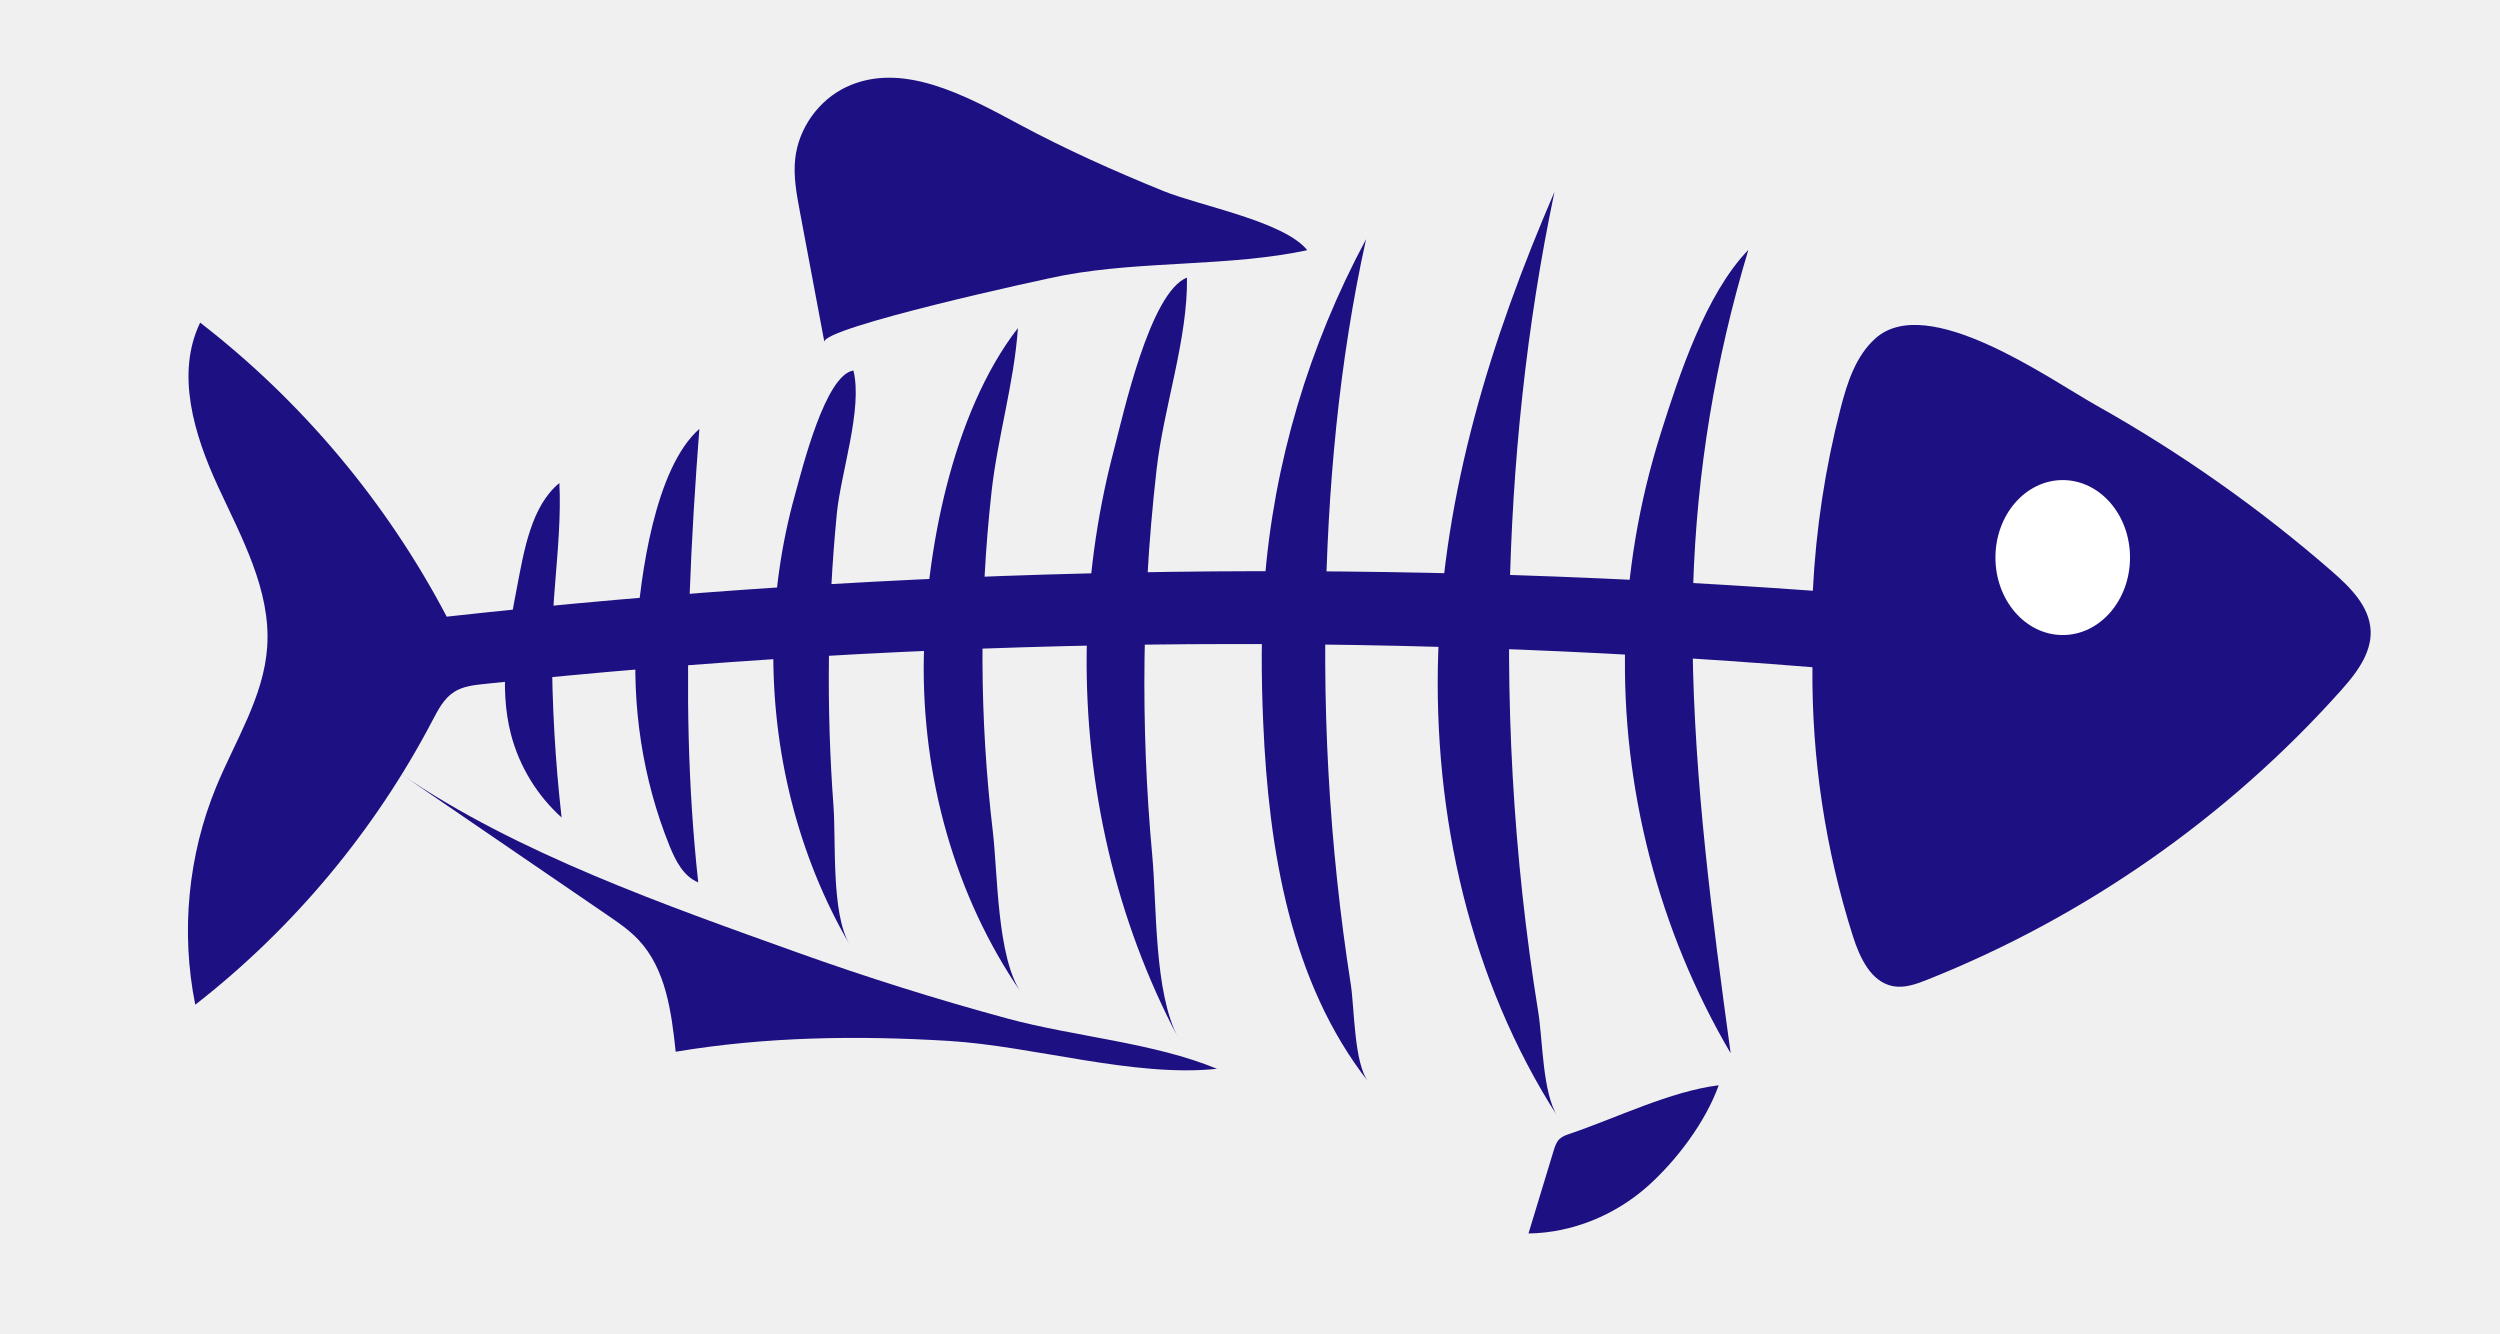
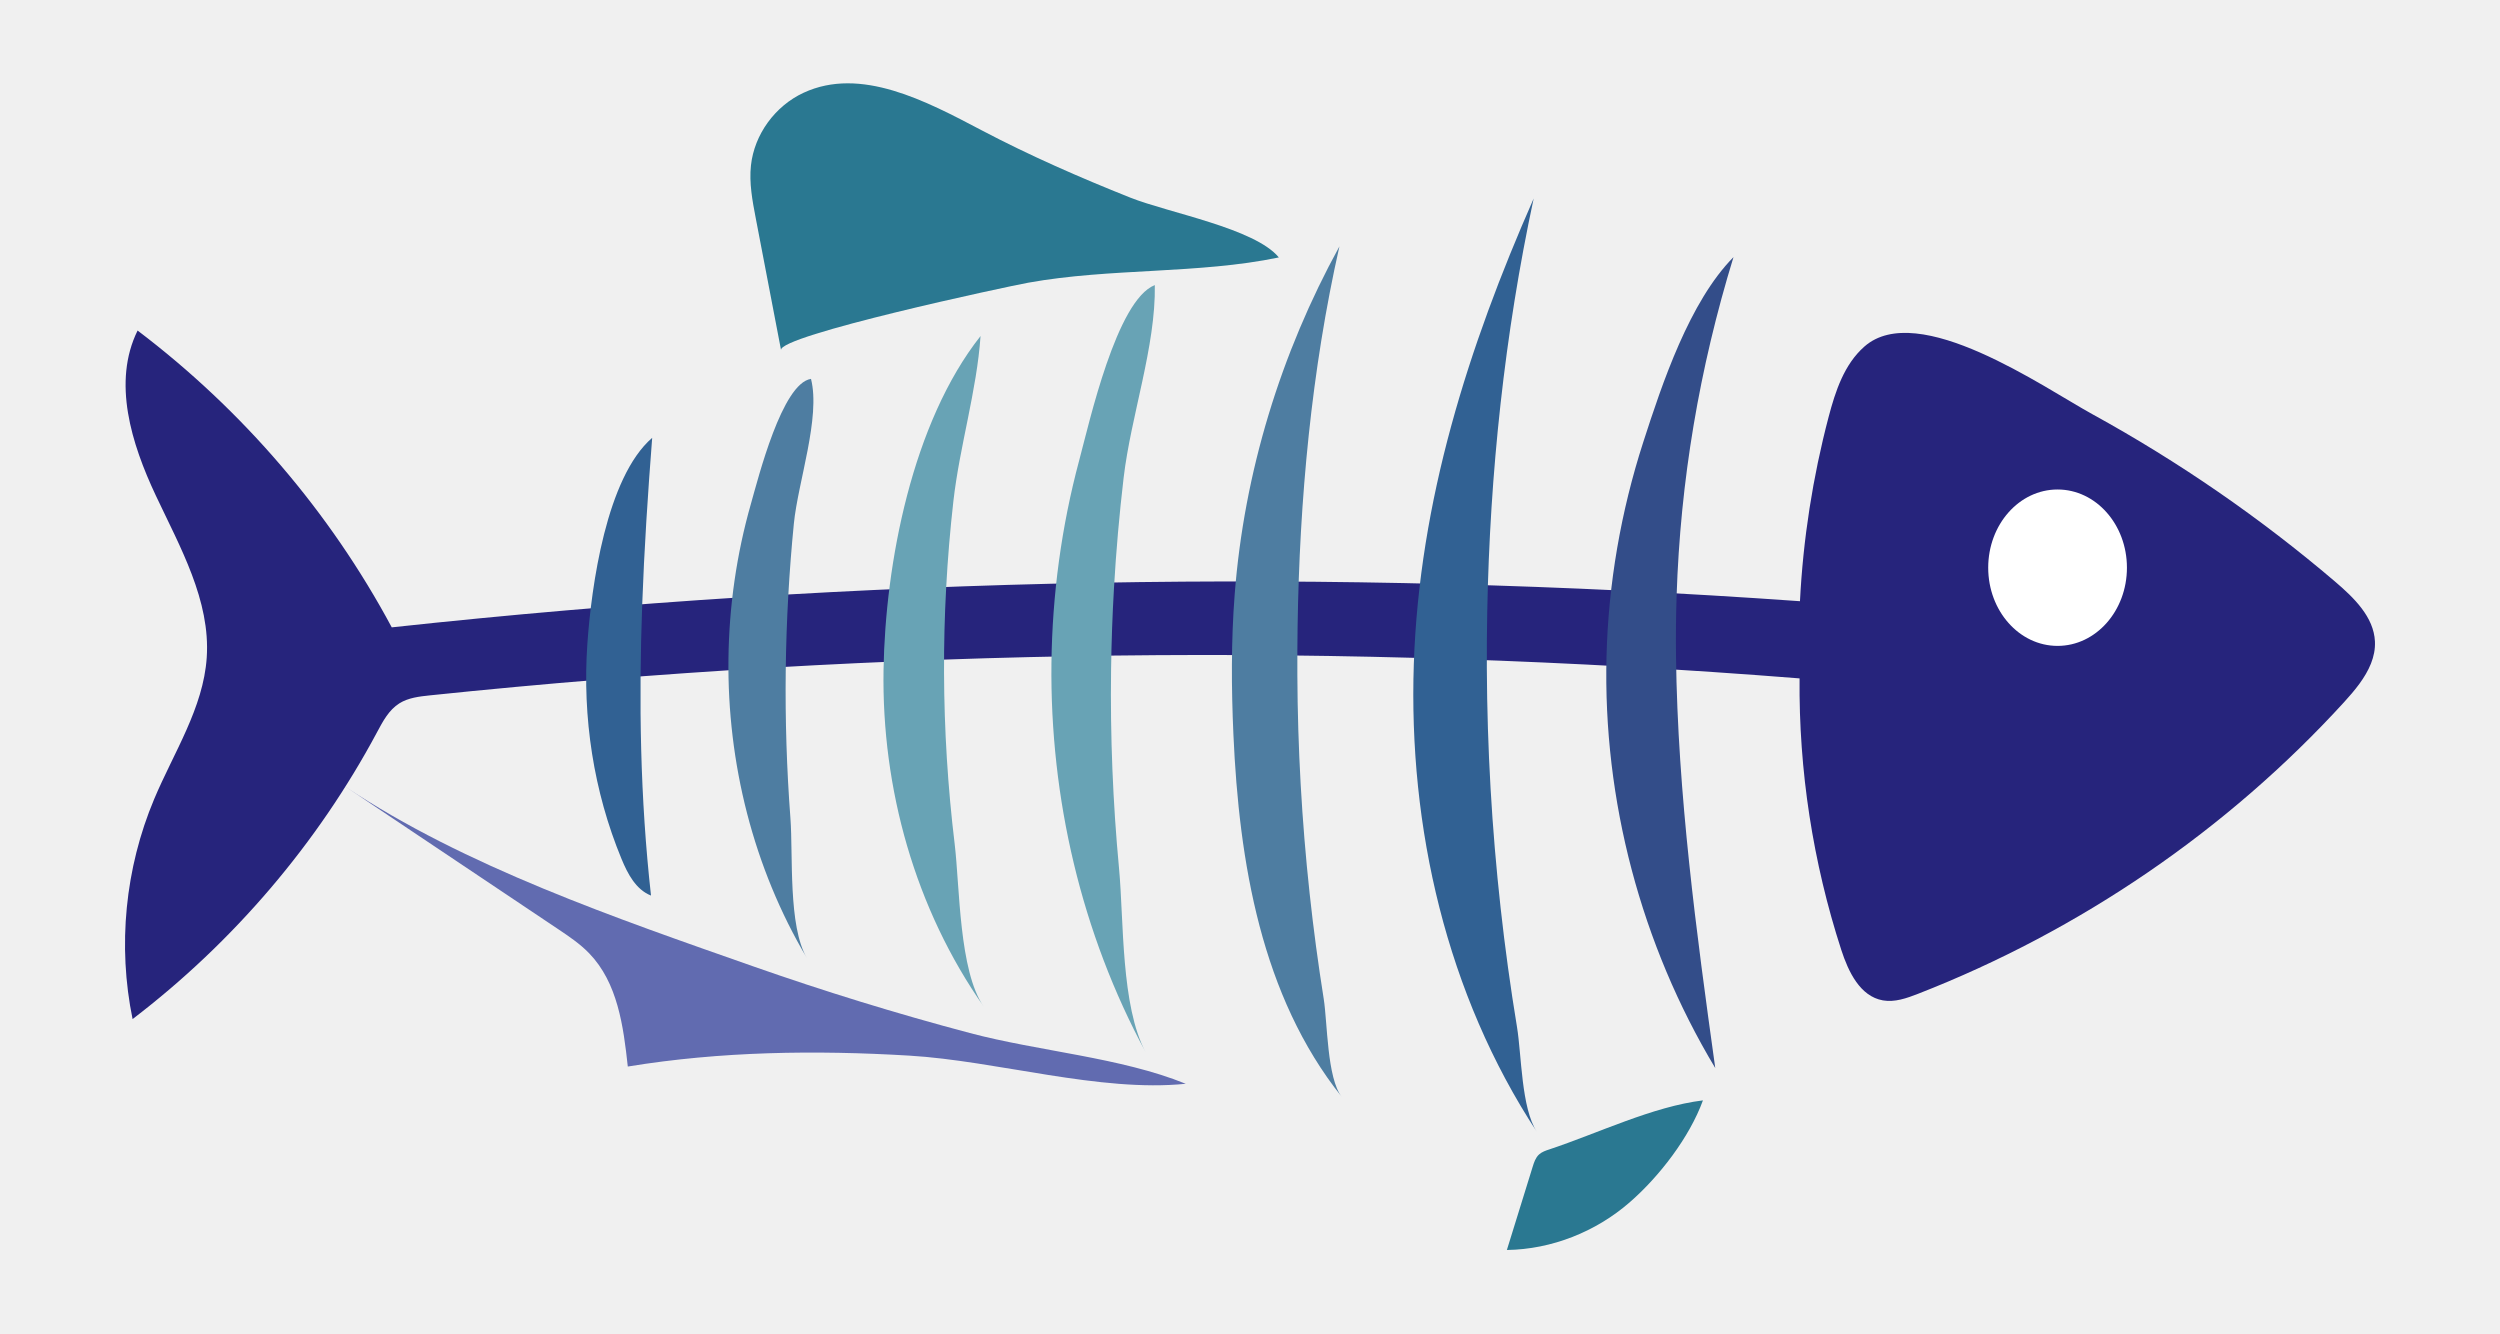
<svg xmlns="http://www.w3.org/2000/svg" version="1.1" id="Capa_1" x="0px" y="0px" width="425.2px" height="226.77px" viewBox="0 0 425.2 226.77" enable-background="new 0 0 425.2 226.77" xml:space="preserve">
-   <path fill="#FFFFFF" d="M333.252,94.637c0,7.288,5.132,13.196,11.462,13.196s11.462-5.908,11.462-13.196  s-5.132-13.196-11.462-13.196S333.252,87.349,333.252,94.637" />
-   <path fill="#1D1082" d="M400.624,114.401c-0.777,1.088-1.657,2.119-2.53,3.096c-19.233,21.502-43.507,38.467-70.311,49.137  c-1.845,0.734-3.818,1.453-5.773,1.102c-3.779-0.682-5.704-4.85-6.867-8.51c-4.689-14.758-7.022-30.261-6.885-45.744  c-75.199-6.083-150.968-5.125-225.99,2.859c-1.743,0.186-3.556,0.398-5.033,1.344c-1.733,1.107-2.727,3.037-3.681,4.859  c-9.81,18.732-23.665,35.336-40.342,48.34c-2.489-12.344-1.234-25.416,3.56-37.059c3.239-7.866,8.116-15.354,8.676-23.842  c0.634-9.618-4.369-18.565-8.404-27.319c-4.035-8.755-7.191-19.112-3.002-27.793c17.34,13.414,31.749,30.598,41.934,50.011  c77.101-8.537,154.982-10.014,232.351-4.407c0.521-10.469,2.105-20.883,4.722-31.032c1.12-4.346,2.569-8.873,5.906-11.874  c8.839-7.95,29.553,6.872,37.604,11.39c14.28,8.012,27.74,17.487,40.087,28.242c3.103,2.702,6.357,5.934,6.55,10.043  C403.316,109.852,402.173,112.235,400.624,114.401" />
-   <path fill="#FFFFFF" d="M339.384,94.829c0,7.277,5.124,13.177,11.445,13.177s11.445-5.9,11.445-13.177s-5.124-13.177-11.445-13.177  S339.384,87.552,339.384,94.829" />
-   <path fill="#1D1082" d="M287.972,99.619c0.62-19.45,3.736-38.295,9.385-57.118c-7.247,7.489-11.749,21.237-14.895,31.193  c-3.687,11.669-5.753,23.854-6.056,36.089c-0.6,24.183,5.691,48.498,17.944,69.357c-3.139-22.998-6.184-46.074-6.477-69.283  C287.831,106.424,287.863,103.012,287.972,99.619" />
-   <path fill="#1D1082" d="M256.727,102.237c0.433-23.354,2.873-46.802,7.662-69.614c-10.804,25.046-18.875,50.952-19.777,78.422  c-0.905,27.537,5.41,55.65,20.299,78.834c-2.574-4.006-2.514-12.959-3.275-17.676c-1.074-6.654-1.974-13.338-2.701-20.041  c-1.451-13.404-2.209-26.886-2.272-40.369C256.645,108.611,256.667,105.425,256.727,102.237" />
-   <path fill="#1D1082" d="M225.437,104.771c0.312-21.447,2.284-43.205,6.905-64.087c-9.707,18.068-15.723,38.094-17.282,58.6  c-0.599,7.868-0.558,15.775-0.212,23.658c0.939,21.538,4.593,44.07,17.878,61.049c-2.44-3.119-2.361-12.57-2.978-16.52  c-0.922-5.896-1.699-11.816-2.328-17.752c-1.297-12.242-1.971-24.551-2.024-36.86C225.385,110.169,225.397,107.474,225.437,104.771" />
-   <path fill="#1D1082" d="M195.145,98.188c0.35-6.183,0.879-12.355,1.587-18.508c1.205-10.452,5.315-22.131,5.147-32.47  c-6.299,2.511-10.791,23.105-12.477,29.53c-2.924,11.139-4.448,22.641-4.579,34.155c-0.259,22.69,4.918,45.505,15.555,65.593  c-4.123-7.785-3.602-22.268-4.402-30.977c-1.024-11.131-1.462-22.316-1.314-33.493C194.724,107.404,194.883,102.793,195.145,98.188" />
-   <path fill="#1D1082" d="M167.451,98.197c0.257-4.87,0.655-9.733,1.193-14.581c1.029-9.259,3.863-18.623,4.481-27.82  c-11.248,14.544-15.721,38.263-16.007,56.235c-0.318,20.021,5.2,40.255,16.54,56.757c-4.101-5.967-3.958-20.283-4.802-27.402  c-1.135-9.582-1.721-19.229-1.756-28.879C167.082,107.735,167.2,102.963,167.451,98.197" />
-   <path fill="#1D1082" d="M141.399,99.588c0.223-4.071,0.531-8.137,0.924-12.195c0.677-6.979,4.439-17.888,2.826-24.377  c-4.768,0.725-8.678,16.622-9.925,21.093c-2.361,8.467-3.59,17.246-3.693,26.033c-0.206,17.561,4.102,35.235,12.939,50.455  c-3.117-5.369-2.259-17.393-2.715-23.563c-0.61-8.26-0.868-16.549-0.773-24.832C141.03,107.995,141.169,103.789,141.399,99.588" />
-   <path fill="#1D1082" d="M117.3,101.071c0.332-9.341,0.928-18.699,1.647-28.125c-7.545,6.648-10.042,24.981-10.703,34.825  c-0.824,12.263,1.029,24.732,5.648,36.138c1.011,2.494,2.365,5.158,4.863,6.162C116.953,133.614,116.722,117.368,117.3,101.071" />
-   <path fill="#1D1082" d="M94.434,99.022c0.454-5.672,0.975-11.354,0.705-16.871c-4.806,3.929-6.03,11.633-7.146,17.405  c-1.621,8.394-3.235,17.128-1.069,25.398c1.413,5.396,4.44,10.359,8.593,14.085c-1.084-9.576-1.633-19.212-1.647-28.85  C93.864,106.504,94.135,102.765,94.434,99.022" />
-   <path fill="#1D1082" d="M222.342,42.553c-13.223,2.821-27.811,1.758-41.359,4.261c-3.632,0.671-41.233,8.909-40.774,11.354  l-4.176-22.234c-0.552-2.939-1.107-5.93-0.788-8.903c0.557-5.192,3.963-9.988,8.682-12.225c9.408-4.458,20.167,1.373,29.337,6.301  c7.959,4.278,16.213,7.972,24.58,11.373C204.165,35.049,218.388,37.637,222.342,42.553" />
-   <path fill="#1D1082" d="M292.317,184.581c-8.326,1.049-17.317,5.541-25.338,8.256c-0.615,0.209-1.25,0.43-1.722,0.875  c-0.563,0.535-0.81,1.313-1.035,2.057c-1.42,4.672-2.838,9.348-4.258,14.021c7.402-0.104,14.684-3.082,20.222-7.994  C285.146,197.396,290.102,190.794,292.317,184.581" />
-   <path fill="#1D1082" d="M206.984,181.784c-10.726-4.451-24.237-5.463-35.632-8.551c-12.078-3.273-24.026-7.031-35.806-11.256  c-22.259-7.986-47.614-16.847-67.256-30.279c11.677,7.985,23.356,15.972,35.033,23.957c1.841,1.258,3.697,2.529,5.229,4.15  c4.698,4.959,5.65,12.281,6.369,19.074c15.334-2.566,30.952-2.783,46.441-1.84C175.803,177.919,192.841,183.272,206.984,181.784" />
+   <path fill="#26247C" d="M401.281,116.311c-0.801,1.094-1.709,2.139-2.609,3.123c-19.824,21.705-44.846,38.83-72.477,49.602  c-1.901,0.74-3.936,1.465-5.95,1.109c-3.896-0.684-5.881-4.895-7.08-8.586c-4.834-14.898-7.238-30.545-7.095-46.178  c-77.521-6.142-155.623-5.172-232.955,2.887c-1.797,0.189-3.665,0.402-5.189,1.357c-1.785,1.119-2.811,3.064-3.793,4.902  c-10.113,18.914-24.396,35.674-41.583,48.799c-2.567-12.459-1.272-25.654,3.668-37.41c3.339-7.939,8.364-15.498,8.942-24.066  c0.654-9.709-4.502-18.741-8.662-27.577c-4.16-8.838-7.413-19.291-3.096-28.055C41.277,69.758,56.129,87.104,66.629,106.7  c79.477-8.617,159.759-10.108,239.509-4.448c0.538-10.568,2.173-21.079,4.869-31.325c1.155-4.385,2.65-8.957,6.089-11.984  c9.11-8.025,30.463,6.936,38.762,11.496c14.72,8.088,28.594,17.653,41.324,28.508c3.195,2.729,6.552,5.991,6.747,10.138  C404.057,111.717,402.879,114.125,401.281,116.311" />
+   <path fill="#FFFFFF" d="M338.154,96.554c0,7.346,5.28,13.3,11.797,13.3c6.516,0,11.798-5.954,11.798-13.3  c0-7.347-5.282-13.301-11.798-13.301C343.435,83.252,338.154,89.207,338.154,96.554" />
+   <path fill="#334D89" d="M285.156,101.388c0.64-19.634,3.852-38.657,9.675-57.657c-7.47,7.56-12.11,21.438-15.353,31.489  c-3.8,11.779-5.931,24.077-6.242,36.429c-0.619,24.412,5.864,48.953,18.496,70.008c-3.234-23.213-6.374-46.506-6.676-69.934  C285.013,108.258,285.044,104.813,285.156,101.388" />
+   <path fill="#316193" d="M252.95,104.031c0.444-23.575,2.961-47.243,7.896-70.269c-11.134,25.281-19.453,51.432-20.384,79.159  c-0.936,27.8,5.576,56.181,20.923,79.58c-2.652-4.043-2.59-13.082-3.376-17.842c-1.107-6.719-2.034-13.463-2.783-20.23  c-1.498-13.533-2.279-27.139-2.345-40.75C252.865,110.465,252.889,107.249,252.95,104.031" />
+   <path fill="#4E7DA1" d="M220.695,106.59c0.32-21.649,2.354-43.612,7.118-64.693c-10.008,18.241-16.208,38.454-17.815,59.154  c-0.617,7.942-0.574,15.922-0.219,23.885c0.969,21.738,4.735,44.482,18.43,61.621c-2.515-3.15-2.434-12.688-3.071-16.674  c-0.947-5.955-1.749-11.93-2.396-17.924c-1.337-12.354-2.033-24.779-2.088-37.205C220.642,112.039,220.655,109.315,220.695,106.59" />
+   <path fill="#68A3B5" d="M189.47,99.943c0.36-6.241,0.906-12.472,1.637-18.683c1.241-10.55,5.478-22.337,5.305-32.774  c-6.493,2.533-11.122,23.323-12.861,29.806c-3.014,11.245-4.583,22.855-4.721,34.477c-0.265,22.907,5.07,45.934,16.037,66.213  c-4.251-7.861-3.712-22.48-4.54-31.268c-1.055-11.238-1.506-22.531-1.354-33.811C189.036,109.247,189.2,104.593,189.47,99.943" />
+   <path fill="#68A3B5" d="M160.924,99.953c0.264-4.916,0.675-9.825,1.229-14.718c1.061-9.347,3.983-18.799,4.619-28.083  c-11.593,14.682-16.204,38.626-16.5,56.767c-0.328,20.208,5.36,40.632,17.048,57.291c-4.226-6.021-4.08-20.477-4.949-27.662  c-1.17-9.67-1.774-19.408-1.809-29.15C160.543,109.582,160.664,104.765,160.924,99.953" />
+   <path fill="#4E7DA1" d="M134.069,101.357c0.229-4.109,0.547-8.213,0.952-12.309c0.697-7.046,4.575-18.057,2.913-24.607  c-4.915,0.731-8.944,16.778-10.23,21.292c-2.434,8.546-3.701,17.408-3.808,26.278c-0.213,17.726,4.229,35.567,13.338,50.929  c-3.214-5.418-2.328-17.555-2.799-23.783c-0.63-8.338-0.896-16.705-0.797-25.066C133.688,109.844,133.832,105.598,134.069,101.357" />
+   <path fill="#316193" d="M109.226,102.854c0.342-9.429,0.958-18.876,1.698-28.389c-7.778,6.712-10.352,25.215-11.032,35.153  c-0.85,12.381,1.06,24.965,5.821,36.479c1.042,2.52,2.438,5.207,5.011,6.221C108.87,135.703,108.63,119.307,109.226,102.854" />
+   <path fill="#2A7891" d="M217.505,43.784c-13.629,2.848-28.667,1.774-42.633,4.3c-3.745,0.677-42.504,8.994-42.031,11.461  l-4.305-22.443c-0.569-2.966-1.14-5.985-0.812-8.987c0.575-5.242,4.085-10.082,8.95-12.338c9.698-4.501,20.789,1.383,30.241,6.359  c8.203,4.317,16.712,8.046,25.336,11.479C198.768,36.209,213.429,38.821,217.505,43.784" />
+   <path fill="#2A7891" d="M289.637,187.152c-8.583,1.057-17.851,5.594-26.119,8.336c-0.633,0.207-1.289,0.43-1.773,0.879  c-0.58,0.539-0.835,1.324-1.068,2.076c-1.461,4.717-2.927,9.436-4.388,14.154c7.631-0.104,15.135-3.111,20.844-8.068  C282.244,200.09,287.352,193.424,289.637,187.152" />
+   <path fill="#616BB0" d="M201.673,184.328c-11.055-4.492-24.982-5.516-36.729-8.633c-12.451-3.303-24.764-7.096-36.908-11.361  c-22.945-8.061-49.083-17.004-69.33-30.563l36.114,24.184c1.896,1.268,3.81,2.551,5.388,4.184c4.844,5.01,5.825,12.4,6.567,19.258  c15.807-2.59,31.904-2.811,47.871-1.857C169.533,180.426,187.095,185.828,201.673,184.328" />
</svg>
